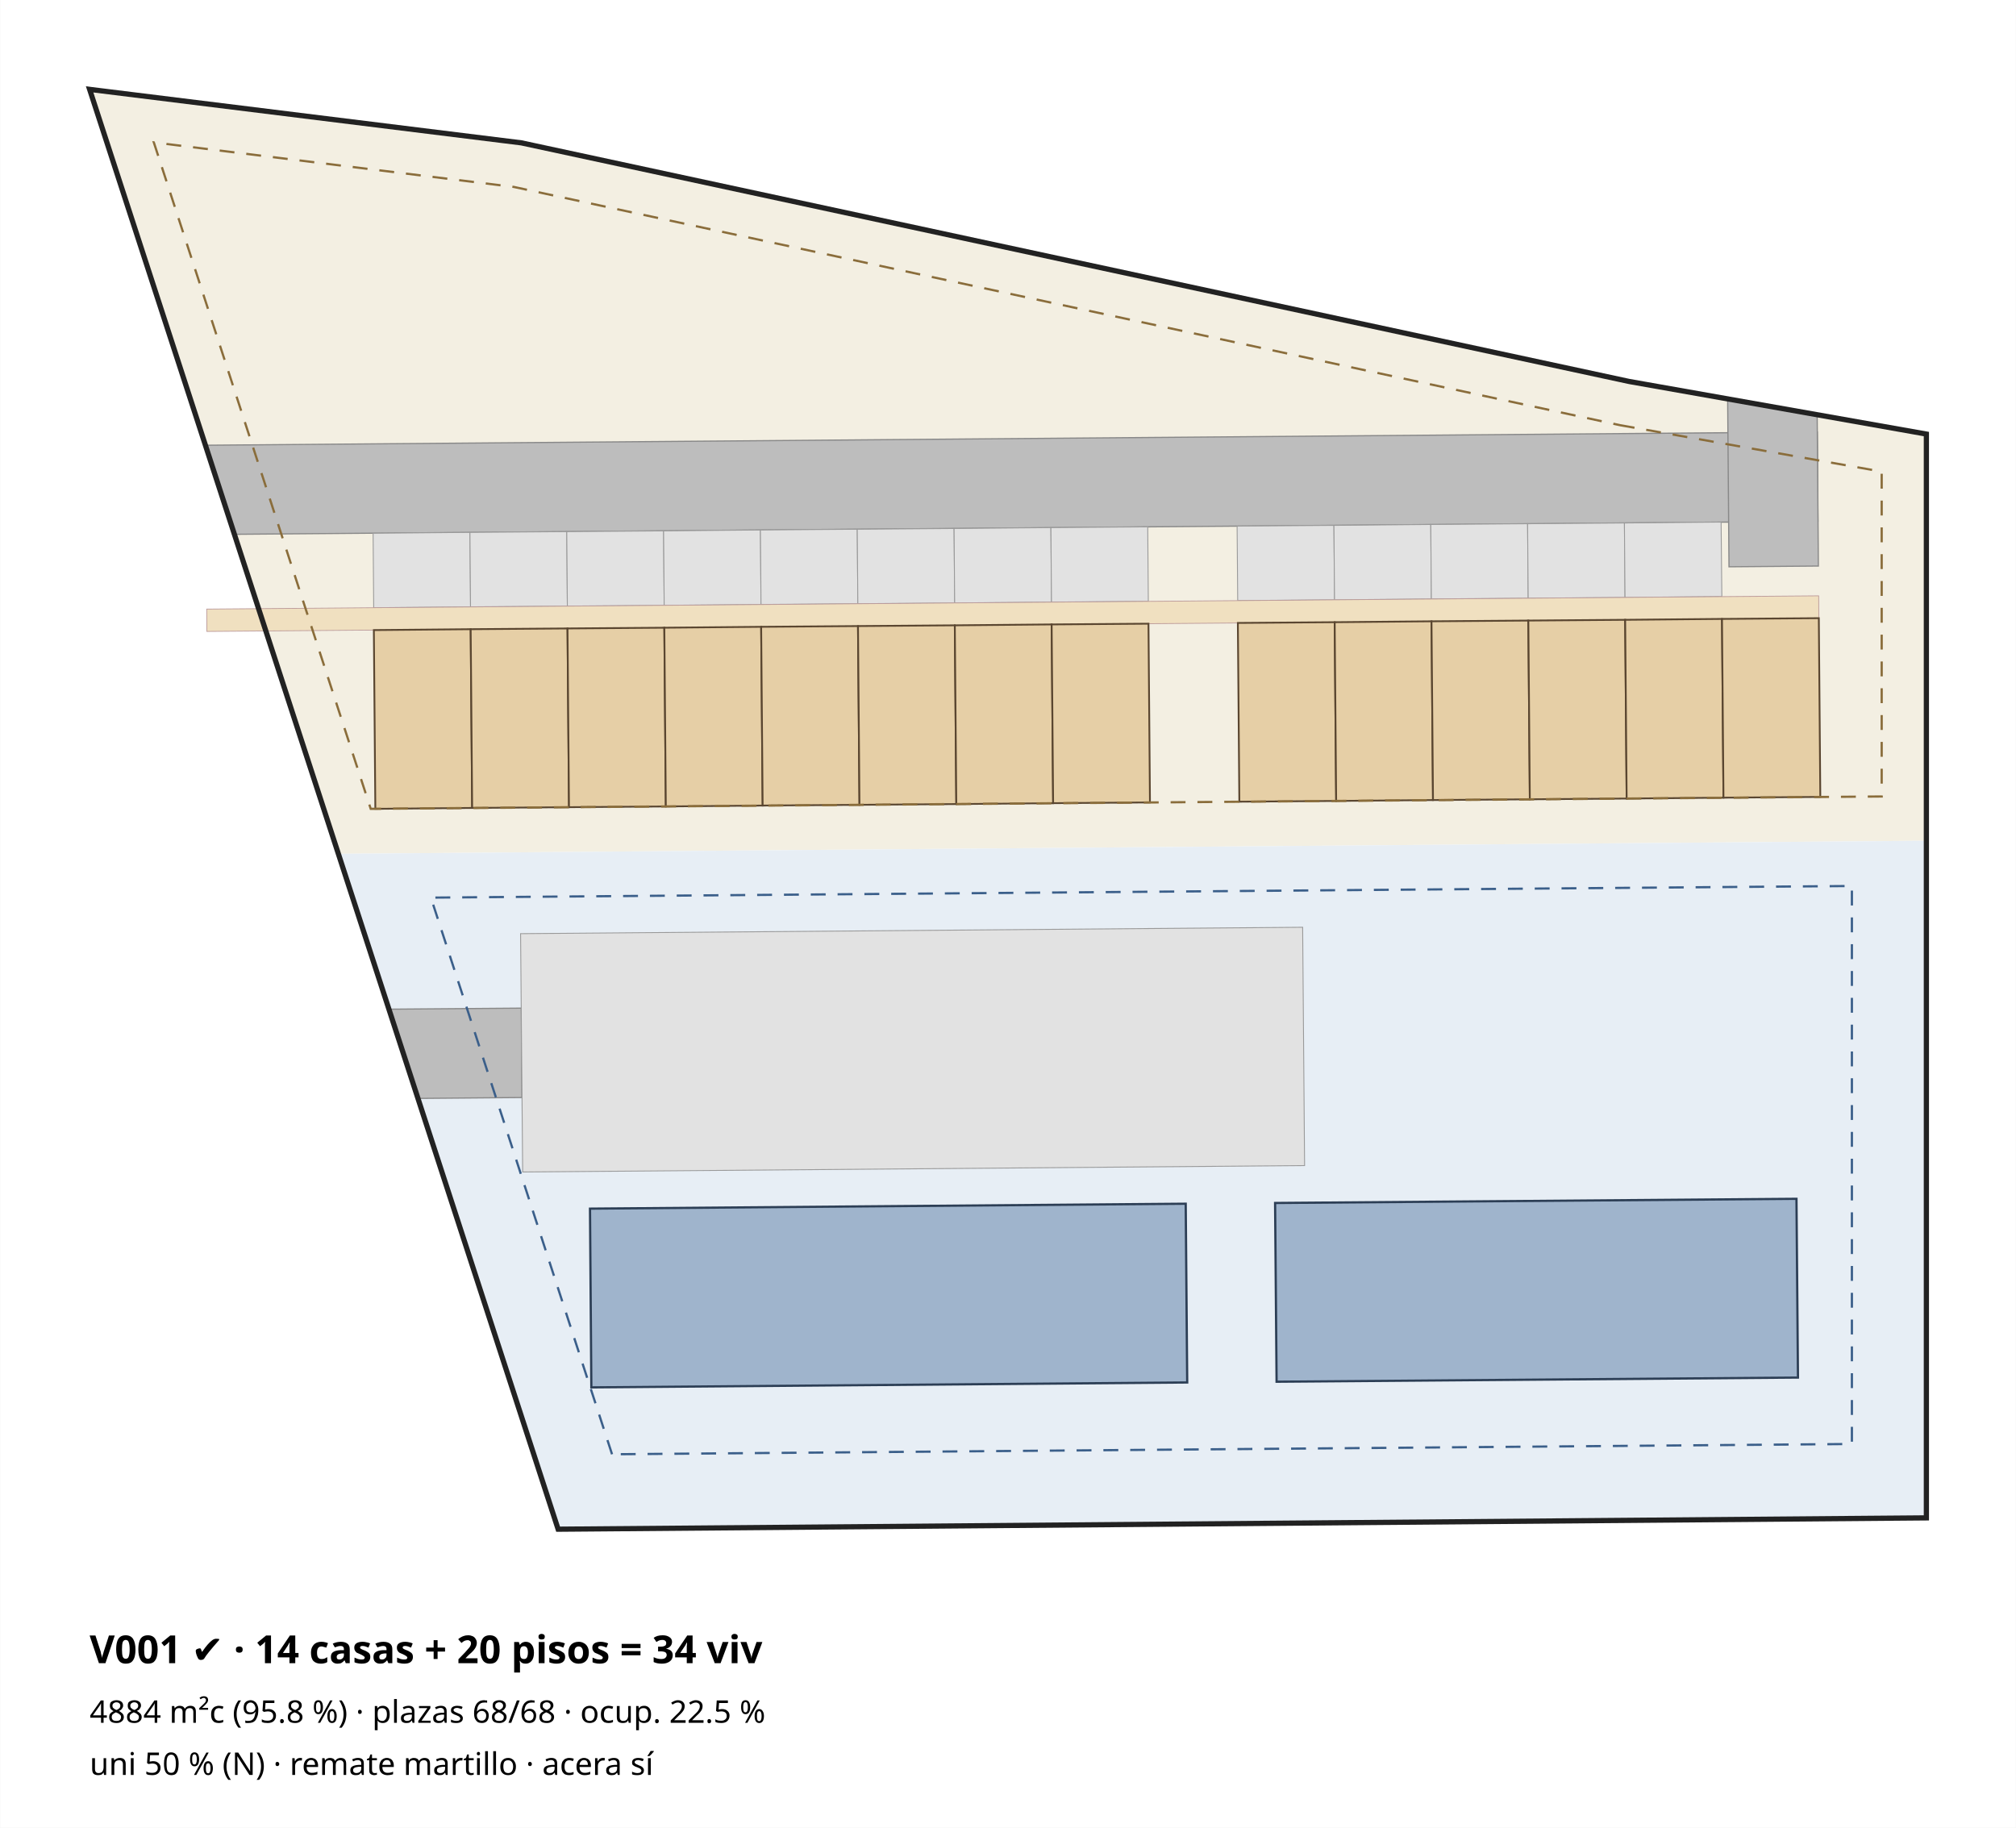
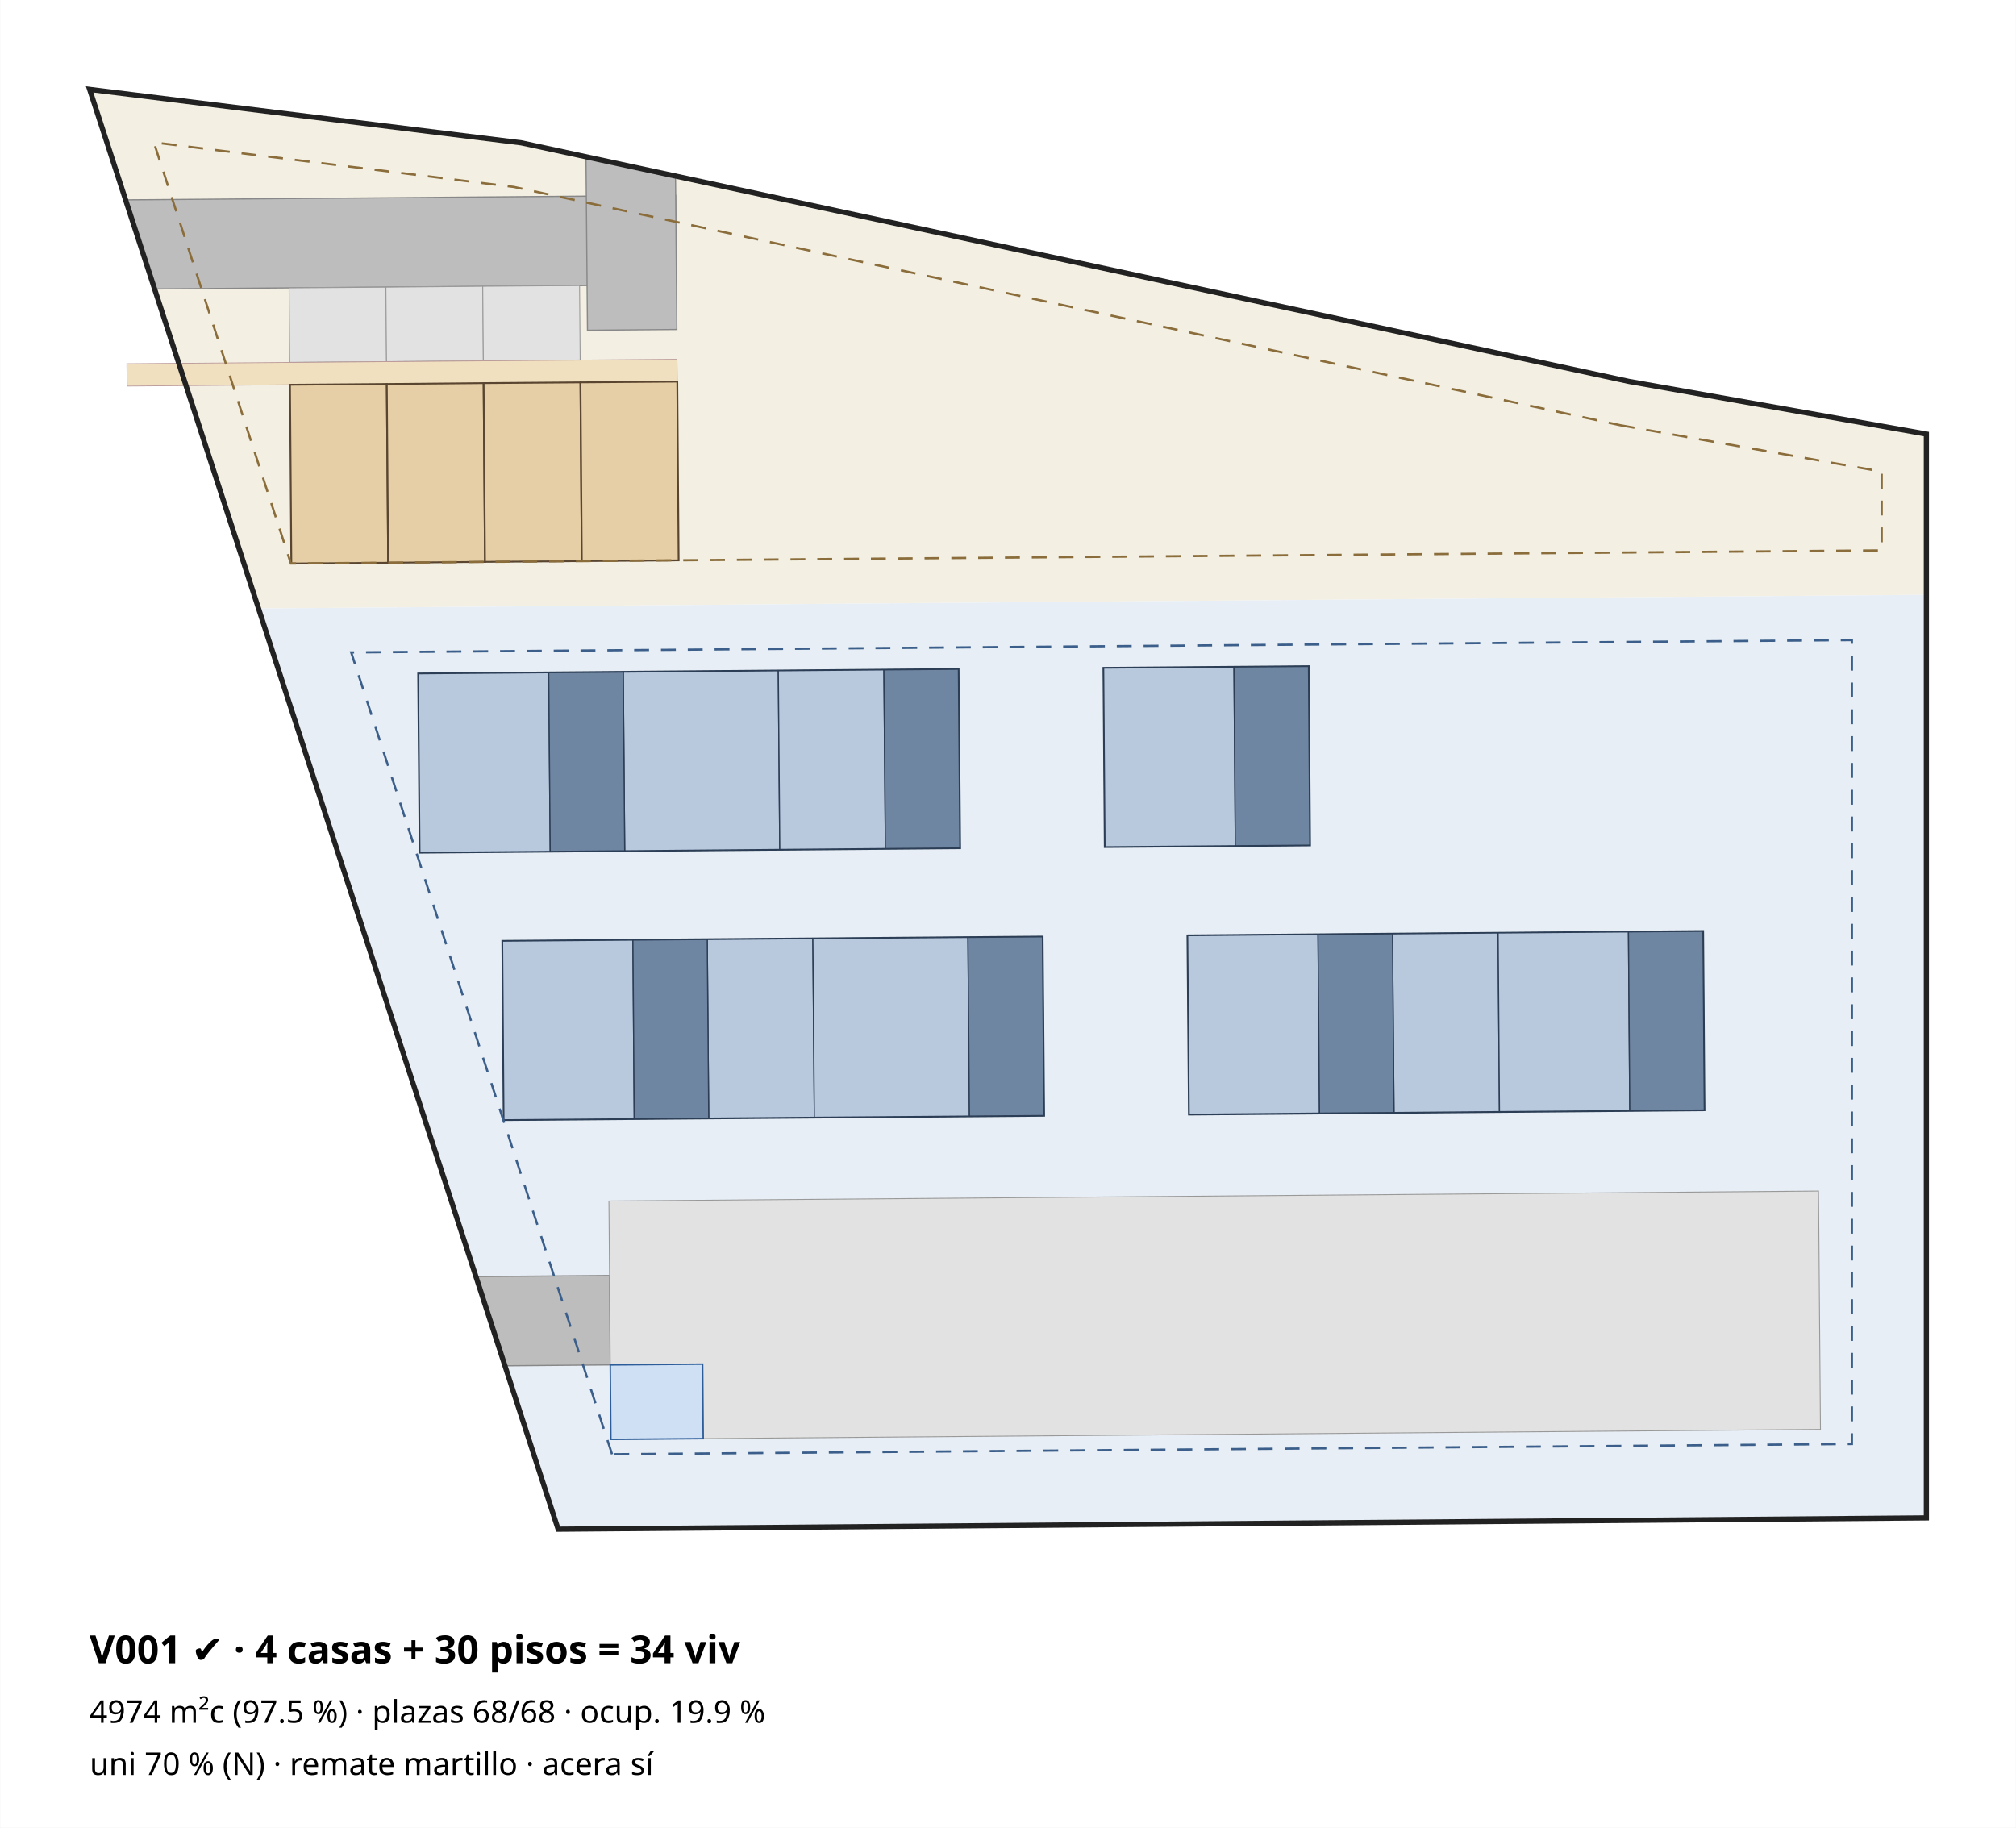
<svg xmlns="http://www.w3.org/2000/svg" viewBox="0 0 135.3 122.7" width="1082" height="981" font-family="sans-serif">
  <rect width="100%" height="100%" fill="#fff" />
  <g>
-     <path d="M129.30,56.44 L22.70,57.32 L6.00,6.00 L34.98,9.59 L109.35,25.61 L129.30,29.14 L129.30,56.44 Z" fill="#f3efe2" stroke="none" stroke-width="0" />
-     <path d="M129.30,101.90 L37.45,102.66 L22.70,57.32 L129.30,56.44 L129.30,101.90 Z" fill="#e7eef5" stroke="none" stroke-width="0" />
-     <path d="M13.77,29.89 L121.98,29.00 L122.02,35.00 L15.72,35.87 L13.77,29.89 Z" fill="#bdbdbd" stroke="#888" stroke-width="0.08" />
-     <path d="M122.05,38.00 L116.05,38.05 L115.96,26.78 L121.97,27.84 L122.05,38.00 Z" fill="#bdbdbd" stroke="#888" stroke-width="0.08" />
-     <path d="M26.09,67.75 L34.98,67.68 L35.02,73.68 L28.04,73.74 L26.09,67.75 Z" fill="#bdbdbd" stroke="#888" stroke-width="0.08" />
-     <path d="M87.56,78.25 L87.43,62.25 L34.93,62.68 L35.07,78.68 L87.56,78.25 Z" fill="#e2e2e2" stroke="#999" stroke-width="0.06" />
-     <path d="M31.57,40.74 L31.53,35.74 L25.03,35.80 L25.07,40.80 L31.57,40.74 Z" fill="#e2e2e2" stroke="#999" stroke-width="0.06" />
-     <path d="M38.07,40.69 L38.03,35.69 L31.53,35.74 L31.57,40.74 L38.07,40.69 Z" fill="#e2e2e2" stroke="#999" stroke-width="0.06" />
-     <path d="M44.57,40.64 L44.53,35.64 L38.03,35.69 L38.07,40.69 L44.57,40.64 Z" fill="#e2e2e2" stroke="#999" stroke-width="0.06" />
-     <path d="M51.07,40.58 L51.03,35.58 L44.53,35.64 L44.57,40.64 L51.07,40.58 Z" fill="#e2e2e2" stroke="#999" stroke-width="0.06" />
-     <path d="M57.57,40.53 L57.53,35.53 L51.03,35.58 L51.07,40.58 L57.57,40.53 Z" fill="#e2e2e2" stroke="#999" stroke-width="0.06" />
-     <path d="M64.07,40.48 L64.03,35.48 L57.53,35.53 L57.57,40.53 L64.07,40.48 Z" fill="#e2e2e2" stroke="#999" stroke-width="0.06" />
-     <path d="M70.57,40.42 L70.53,35.42 L64.03,35.48 L64.07,40.48 L70.57,40.42 Z" fill="#e2e2e2" stroke="#999" stroke-width="0.06" />
-     <path d="M77.07,40.37 L77.03,35.37 L70.53,35.42 L70.57,40.42 L77.07,40.37 Z" fill="#e2e2e2" stroke="#999" stroke-width="0.06" />
-     <path d="M89.57,40.27 L89.53,35.27 L83.03,35.32 L83.07,40.32 L89.57,40.27 Z" fill="#e2e2e2" stroke="#999" stroke-width="0.06" />
-     <path d="M96.07,40.21 L96.03,35.21 L89.53,35.27 L89.57,40.27 L96.07,40.21 Z" fill="#e2e2e2" stroke="#999" stroke-width="0.06" />
-     <path d="M102.57,40.16 L102.53,35.16 L96.03,35.21 L96.07,40.21 L102.57,40.16 Z" fill="#e2e2e2" stroke="#999" stroke-width="0.06" />
-     <path d="M109.07,40.11 L109.03,35.11 L102.53,35.16 L102.57,40.16 L109.07,40.11 Z" fill="#e2e2e2" stroke="#999" stroke-width="0.06" />
-     <path d="M115.57,40.05 L115.52,35.05 L109.03,35.11 L109.07,40.11 L115.57,40.05 Z" fill="#e2e2e2" stroke="#999" stroke-width="0.06" />
-     <path d="M122.08,41.50 L122.07,40.00 L13.86,40.89 L13.87,42.39 L122.08,41.50 Z" fill="#f0e0c0" stroke="#b99" stroke-width="0.05" />
-     <path d="M31.68,54.24 L31.58,42.24 L25.08,42.30 L25.18,54.30 L31.68,54.24 Z" fill="#e6cfa6" stroke="#5a4630" stroke-width="0.12" />
-     <path d="M38.18,54.19 L38.08,42.19 L31.58,42.24 L31.68,54.24 L38.18,54.19 Z" fill="#e6cfa6" stroke="#5a4630" stroke-width="0.12" />
-     <path d="M44.68,54.14 L44.58,42.14 L38.08,42.19 L38.18,54.19 L44.68,54.14 Z" fill="#e6cfa6" stroke="#5a4630" stroke-width="0.12" />
-     <path d="M51.18,54.08 L51.08,42.08 L44.58,42.14 L44.68,54.14 L51.18,54.08 Z" fill="#e6cfa6" stroke="#5a4630" stroke-width="0.12" />
-     <path d="M57.68,54.03 L57.58,42.03 L51.08,42.08 L51.18,54.08 L57.68,54.03 Z" fill="#e6cfa6" stroke="#5a4630" stroke-width="0.12" />
-     <path d="M64.18,53.98 L64.08,41.98 L57.58,42.03 L57.68,54.03 L64.18,53.98 Z" fill="#e6cfa6" stroke="#5a4630" stroke-width="0.12" />
-     <path d="M70.68,53.92 L70.58,41.92 L64.08,41.98 L64.18,53.98 L70.68,53.92 Z" fill="#e6cfa6" stroke="#5a4630" stroke-width="0.12" />
-     <path d="M77.18,53.87 L77.08,41.87 L70.58,41.92 L70.68,53.92 L77.18,53.87 Z" fill="#e6cfa6" stroke="#5a4630" stroke-width="0.12" />
-     <path d="M89.68,53.77 L89.58,41.77 L83.08,41.82 L83.18,53.82 L89.68,53.77 Z" fill="#e6cfa6" stroke="#5a4630" stroke-width="0.12" />
-     <path d="M96.18,53.71 L96.08,41.71 L89.58,41.77 L89.68,53.77 L96.18,53.71 Z" fill="#e6cfa6" stroke="#5a4630" stroke-width="0.12" />
-     <path d="M102.68,53.66 L102.58,41.66 L96.08,41.71 L96.18,53.71 L102.68,53.66 Z" fill="#e6cfa6" stroke="#5a4630" stroke-width="0.12" />
-     <path d="M109.18,53.61 L109.08,41.61 L102.58,41.66 L102.68,53.66 L109.18,53.61 Z" fill="#e6cfa6" stroke="#5a4630" stroke-width="0.12" />
-     <path d="M115.68,53.55 L115.58,41.55 L109.08,41.61 L109.18,53.61 L115.68,53.55 Z" fill="#e6cfa6" stroke="#5a4630" stroke-width="0.12" />
-     <path d="M122.18,53.50 L122.08,41.50 L115.58,41.55 L115.68,53.55 L122.18,53.50 Z" fill="#e6cfa6" stroke="#5a4630" stroke-width="0.12" />
-     <path d="M79.68,92.81 L79.58,80.81 L39.59,81.14 L39.68,93.14 L79.68,92.81 Z" fill="#9fb4cc" stroke="#2c3e55" stroke-width="0.15" />
-     <path d="M120.68,92.48 L120.58,80.48 L85.58,80.76 L85.68,92.76 L120.68,92.48 Z" fill="#9fb4cc" stroke="#2c3e55" stroke-width="0.15" />
-     <path d="M108.72,28.54 L108.77,28.55 L108.83,28.56 L126.30,31.66 L126.30,53.47 L24.87,54.30 L10.31,9.56 L34.48,12.55 L108.72,28.54 Z" fill="none" stroke="#8a6d3b" stroke-width="0.15" stroke-dasharray="1,0.8" />
-     <path d="M41.07,97.63 L28.91,60.26 L124.30,59.48 L124.30,96.94 L41.07,97.63 Z" fill="none" stroke="#3b5f8a" stroke-width="0.15" stroke-dasharray="1,0.8" />
+     <path d="M129.30,39.93 L17.34,40.85 L6.00,6.00 L34.98,9.59 L109.35,25.61 L129.30,29.14 L129.30,39.93 Z" fill="#f3efe2" stroke="none" stroke-width="0" />
+     <path d="M129.30,101.90 L37.45,102.66 L17.34,40.85 L129.30,39.93 L129.30,101.90 Z" fill="#e7eef5" stroke="none" stroke-width="0" />
+     <path d="M8.41,13.42 L45.34,13.12 L45.39,19.12 L10.36,19.40 L8.41,13.42 Z" fill="#bdbdbd" stroke="#888" stroke-width="0.08" />
+     <path d="M45.42,22.12 L39.42,22.17 L39.32,10.53 L45.33,11.82 L45.42,22.12 Z" fill="#bdbdbd" stroke="#888" stroke-width="0.08" />
+     <path d="M31.93,85.70 L40.90,85.63 L40.95,91.63 L33.88,91.69 L31.93,85.70 Z" fill="#bdbdbd" stroke="#888" stroke-width="0.08" />
+     <path d="M122.19,95.96 L122.06,79.96 L40.86,80.63 L40.99,96.63 L122.19,95.96 Z" fill="#e2e2e2" stroke="#999" stroke-width="0.06" />
+     <path d="M47.19,96.58 L47.15,91.58 L40.95,91.63 L40.99,96.63 L47.19,96.58 Z" fill="#cfe0f5" stroke="#2c5d9a" stroke-width="0.1" />
+     <path d="M25.93,24.28 L25.89,19.28 L19.39,19.33 L19.43,24.33 L25.93,24.28 Z" fill="#e2e2e2" stroke="#999" stroke-width="0.06" />
+     <path d="M32.43,24.22 L32.39,19.22 L25.89,19.28 L25.93,24.28 L32.43,24.22 Z" fill="#e2e2e2" stroke="#999" stroke-width="0.06" />
+     <path d="M38.93,24.17 L38.89,19.17 L32.39,19.22 L32.43,24.22 L38.93,24.17 Z" fill="#e2e2e2" stroke="#999" stroke-width="0.06" />
+     <path d="M45.45,25.62 L45.43,24.12 L8.50,24.42 L8.52,25.92 L45.45,25.62 Z" fill="#f0e0c0" stroke="#b99" stroke-width="0.05" />
+     <path d="M26.04,37.78 L25.95,25.78 L19.45,25.83 L19.54,37.83 L26.04,37.78 Z" fill="#e6cfa6" stroke="#5a4630" stroke-width="0.12" />
+     <path d="M32.54,37.72 L32.45,25.72 L25.95,25.78 L26.04,37.78 L32.54,37.72 Z" fill="#e6cfa6" stroke="#5a4630" stroke-width="0.12" />
+     <path d="M39.04,37.67 L38.95,25.67 L32.45,25.72 L32.54,37.72 L39.04,37.67 Z" fill="#e6cfa6" stroke="#5a4630" stroke-width="0.12" />
+     <path d="M45.54,37.62 L45.45,25.62 L38.95,25.67 L39.04,37.67 L45.54,37.62 Z" fill="#e6cfa6" stroke="#5a4630" stroke-width="0.12" />
+     <path d="M70.06,74.89 L69.96,62.89 L33.72,63.18 L33.81,75.18 L70.06,74.89 Z" fill="#9fb4cc" stroke="#2c3e55" stroke-width="0.15" />
+     <path d="M114.39,74.52 L114.30,62.52 L79.71,62.81 L79.81,74.81 L114.39,74.52 Z" fill="#9fb4cc" stroke="#2c3e55" stroke-width="0.15" />
+     <path d="M64.42,56.93 L64.32,44.93 L28.07,45.23 L28.17,57.23 L64.42,56.93 Z" fill="#9fb4cc" stroke="#2c3e55" stroke-width="0.15" />
+     <path d="M87.91,56.74 L87.82,44.74 L74.07,44.85 L74.16,56.85 L87.91,56.74 Z" fill="#9fb4cc" stroke="#2c3e55" stroke-width="0.15" />
+     <path d="M42.56,75.11 L42.47,63.11 L33.72,63.18 L33.81,75.18 L42.56,75.11 Z" fill="#b8c9de" stroke="#2c3e55" stroke-width="0.08" />
+     <path d="M54.65,75.01 L54.55,63.01 L47.46,63.07 L47.56,75.07 L54.65,75.01 Z" fill="#b8c9de" stroke="#2c3e55" stroke-width="0.08" />
+     <path d="M65.06,74.93 L64.96,62.93 L54.55,63.01 L54.65,75.01 L65.06,74.93 Z" fill="#b8c9de" stroke="#2c3e55" stroke-width="0.08" />
+     <path d="M88.56,74.73 L88.46,62.73 L79.71,62.81 L79.81,74.81 L88.56,74.73 Z" fill="#b8c9de" stroke="#2c3e55" stroke-width="0.08" />
+     <path d="M100.64,74.63 L100.55,62.63 L93.46,62.69 L93.56,74.69 L100.64,74.63 Z" fill="#b8c9de" stroke="#2c3e55" stroke-width="0.08" />
+     <path d="M109.39,74.56 L109.30,62.56 L100.55,62.63 L100.64,74.63 L109.39,74.56 Z" fill="#b8c9de" stroke="#2c3e55" stroke-width="0.08" />
+     <path d="M36.92,57.16 L36.82,45.16 L28.07,45.23 L28.17,57.23 L36.92,57.16 Z" fill="#b8c9de" stroke="#2c3e55" stroke-width="0.08" />
+     <path d="M52.33,57.03 L52.23,45.03 L41.82,45.12 L41.92,57.12 L52.33,57.03 Z" fill="#b8c9de" stroke="#2c3e55" stroke-width="0.08" />
+     <path d="M59.42,56.97 L59.32,44.97 L52.23,45.03 L52.33,57.03 L59.42,56.97 Z" fill="#b8c9de" stroke="#2c3e55" stroke-width="0.08" />
+     <path d="M82.91,56.78 L82.82,44.78 L74.07,44.85 L74.16,56.85 L82.91,56.78 Z" fill="#b8c9de" stroke="#2c3e55" stroke-width="0.08" />
+     <path d="M47.56,75.07 L47.46,63.07 L42.47,63.11 L42.56,75.11 L47.56,75.07 Z" fill="#6f86a3" stroke="#2c3e55" stroke-width="0.08" />
+     <path d="M70.06,74.89 L69.96,62.89 L64.96,62.93 L65.06,74.93 L70.06,74.89 Z" fill="#6f86a3" stroke="#2c3e55" stroke-width="0.08" />
+     <path d="M93.56,74.69 L93.46,62.69 L88.46,62.73 L88.56,74.73 L93.56,74.69 Z" fill="#6f86a3" stroke="#2c3e55" stroke-width="0.08" />
+     <path d="M114.39,74.52 L114.30,62.52 L109.30,62.56 L109.39,74.56 L114.39,74.52 Z" fill="#6f86a3" stroke="#2c3e55" stroke-width="0.08" />
+     <path d="M41.92,57.12 L41.82,45.12 L36.82,45.16 L36.92,57.16 L41.92,57.12 Z" fill="#6f86a3" stroke="#2c3e55" stroke-width="0.08" />
+     <path d="M64.42,56.93 L64.32,44.93 L59.32,44.97 L59.42,56.97 L64.42,56.93 Z" fill="#6f86a3" stroke="#2c3e55" stroke-width="0.08" />
+     <path d="M87.91,56.74 L87.82,44.74 L82.82,44.78 L82.91,56.78 L87.91,56.74 Z" fill="#6f86a3" stroke="#2c3e55" stroke-width="0.08" />
+     <path d="M108.72,28.54 L108.77,28.55 L108.83,28.56 L126.30,31.66 L126.30,36.95 L19.51,37.83 L10.31,9.56 L34.48,12.55 L108.72,28.54 Z" fill="none" stroke="#8a6d3b" stroke-width="0.15" stroke-dasharray="1,0.8" />
+     <path d="M41.07,97.63 L23.56,43.80 L124.30,42.97 L124.30,96.94 L41.07,97.63 Z" fill="none" stroke="#3b5f8a" stroke-width="0.15" stroke-dasharray="1,0.8" />
    <path d="M129.30,29.14 L129.30,101.90 L37.45,102.66 L6.00,6.00 L34.98,9.59 L109.35,25.61 L129.30,29.14 Z" fill="none" stroke="#222" stroke-width="0.35" />
  </g>
-   <text x="6" y="111.66" font-size="2.6" font-weight="bold">V001 ✔ · 14 casas + 20 pisos = 34 viv</text>
-   <text x="6" y="115.66" font-size="2.1">4884 m²c (95.8 %) · plazas 68/68 · ocup. 22.5 %</text>
-   <text x="6" y="119.16" font-size="2.1">uni 50 % (N) · remate martillo · acera sí</text>
+   <text x="6" y="111.66" font-size="2.6" font-weight="bold">V001 ✔ · 4 casas + 30 pisos = 34 viv</text>
+   <text x="6" y="115.66" font-size="2.1">4974 m²c (97.5 %) · plazas 68/68 · ocup. 19.9 %</text>
+   <text x="6" y="119.16" font-size="2.1">uni 70 % (N) · remate martillo · acera sí</text>
</svg>
